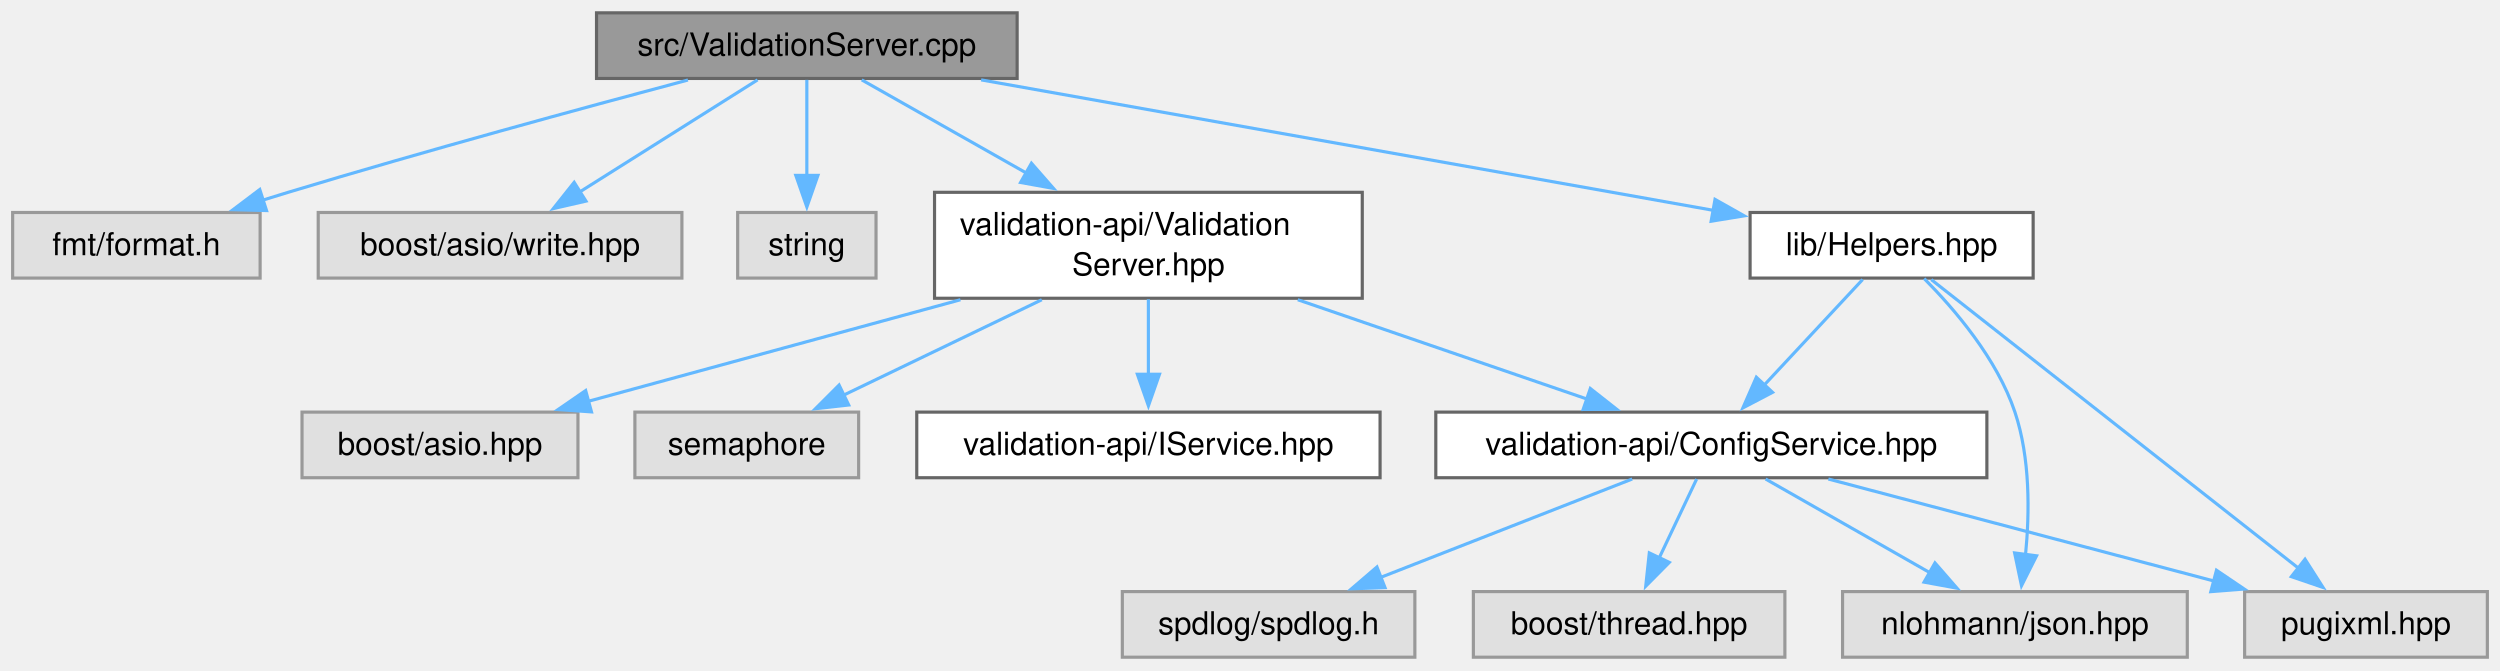
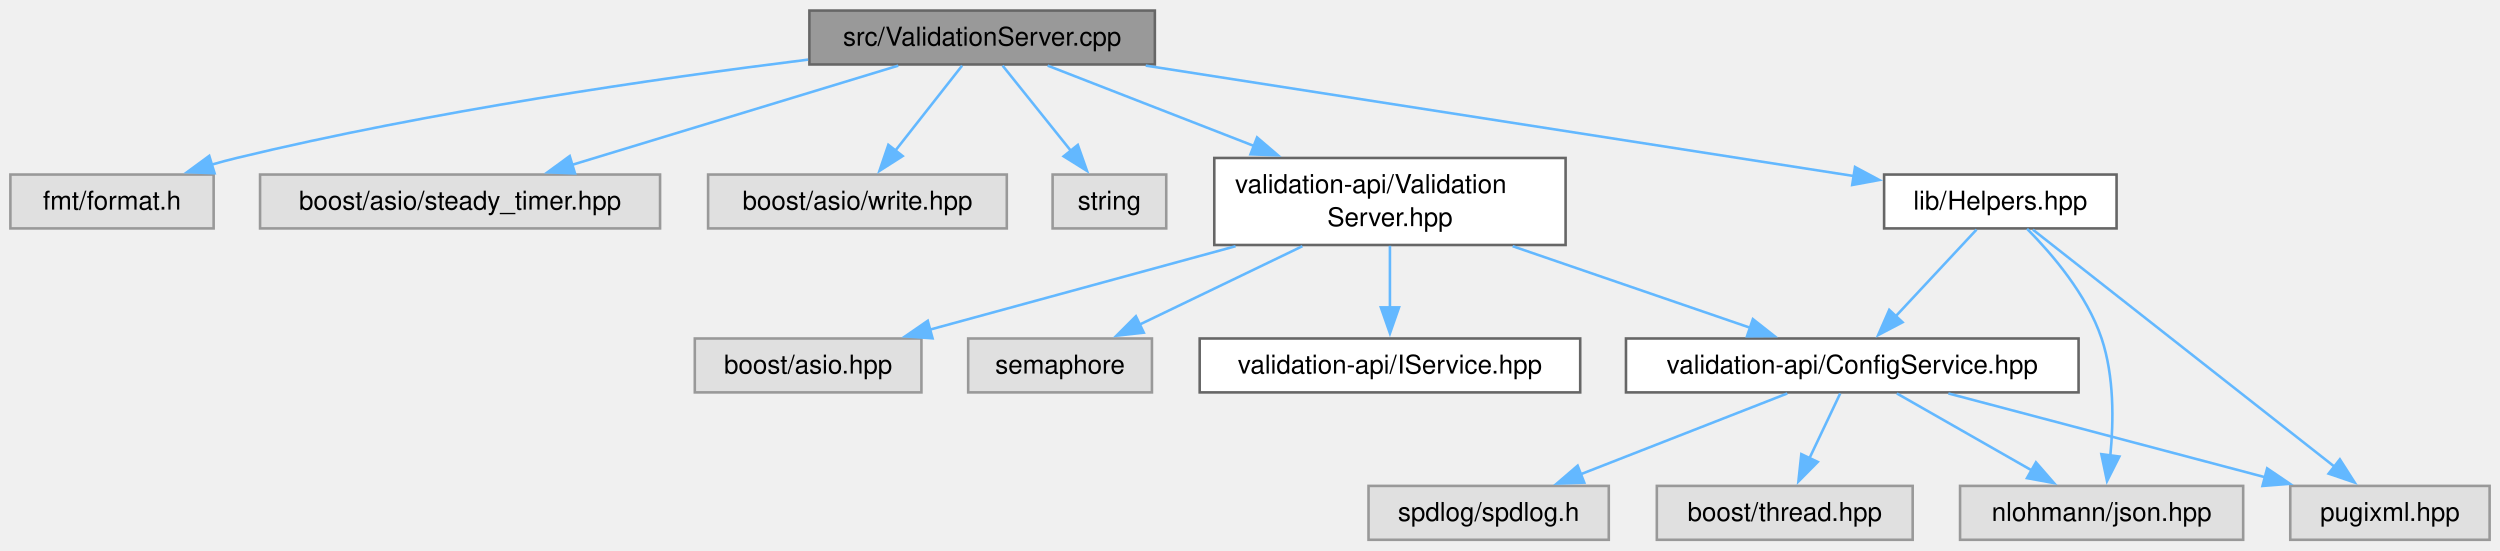
- <svg xmlns="http://www.w3.org/2000/svg" xmlns:xlink="http://www.w3.org/1999/xlink" width="791pt" height="212pt" viewBox="0.00 0.00 790.50 211.75">
+ <svg xmlns="http://www.w3.org/2000/svg" xmlns:xlink="http://www.w3.org/1999/xlink" width="963pt" height="212pt" viewBox="0.00 0.00 962.50 211.75">
  <g id="graph0" class="graph" transform="scale(1 1) rotate(0) translate(4 207.75)">
    <g id="Node000001" class="node">
      <g id="a_Node000001">
        <a xlink:title=" ">
-           <polygon fill="#999999" stroke="#666666" points="317.62,-203.75 184.62,-203.75 184.62,-183 317.62,-183 317.62,-203.75" />
-           <text text-anchor="middle" x="251.12" y="-190.25" font-family="Helvetica,sans-Serif" font-size="10.00">src/ValidationServer.cpp</text>
+           <polygon fill="#999999" stroke="#666666" points="440.62,-203.75 307.62,-203.75 307.62,-183 440.62,-183 440.62,-203.75" />
+           <text text-anchor="middle" x="374.12" y="-190.25" font-family="Helvetica,sans-Serif" font-size="10.00">src/ValidationServer.cpp</text>
        </a>
      </g>
    </g>
    <g id="Node000002" class="node">
      <g id="a_Node000002">
        <a xlink:title=" ">
          <polygon fill="#e0e0e0" stroke="#999999" points="78.25,-140.62 0,-140.62 0,-119.88 78.25,-119.88 78.25,-140.62" />
          <text text-anchor="middle" x="39.12" y="-127.12" font-family="Helvetica,sans-Serif" font-size="10.00">fmt/format.h</text>
        </a>
      </g>
    </g>
    <g id="edge1_Node000001_Node000002" class="edge">
      <g id="a_edge1_Node000001_Node000002">
        <a xlink:title=" ">
-           <path fill="none" stroke="#63b8ff" d="M213.53,-182.51C180.19,-173.64 130.25,-160.03 87.12,-147 84.54,-146.22 81.88,-145.4 79.21,-144.56" />
-           <polygon fill="#63b8ff" stroke="#63b8ff" points="80.28,-141.23 69.69,-141.51 78.14,-147.89 80.28,-141.23" />
+           <path fill="none" stroke="#63b8ff" d="M307.13,-184.87C248.58,-177.58 161.54,-164.97 87.12,-147 83.97,-146.24 80.72,-145.37 77.47,-144.43" />
+           <polygon fill="#63b8ff" stroke="#63b8ff" points="78.61,-141.12 68.02,-141.54 76.56,-147.81 78.61,-141.12" />
        </a>
      </g>
    </g>
    <g id="Node000003" class="node">
      <g id="a_Node000003">
        <a xlink:title=" ">
-           <polygon fill="#e0e0e0" stroke="#999999" points="211.62,-140.62 96.62,-140.62 96.62,-119.88 211.62,-119.88 211.62,-140.62" />
-           <text text-anchor="middle" x="154.12" y="-127.12" font-family="Helvetica,sans-Serif" font-size="10.00">boost/asio/write.hpp</text>
+           <polygon fill="#e0e0e0" stroke="#999999" points="250.12,-140.62 96.12,-140.62 96.12,-119.88 250.12,-119.88 250.12,-140.62" />
+           <text text-anchor="middle" x="173.12" y="-127.12" font-family="Helvetica,sans-Serif" font-size="10.00">boost/asio/steady_timer.hpp</text>
        </a>
      </g>
    </g>
    <g id="edge2_Node000001_Node000003" class="edge">
      <g id="a_edge2_Node000001_Node000003">
        <a xlink:title=" ">
-           <path fill="none" stroke="#63b8ff" d="M235.54,-182.55C220.41,-173.02 197.18,-158.38 179.41,-147.18" />
-           <polygon fill="#63b8ff" stroke="#63b8ff" points="181.28,-144.22 170.95,-141.85 177.55,-150.15 181.28,-144.22" />
+           <path fill="none" stroke="#63b8ff" d="M341.83,-182.55C307.69,-172.17 253.67,-155.74 215.99,-144.28" />
+           <polygon fill="#63b8ff" stroke="#63b8ff" points="217.37,-141.05 206.79,-141.49 215.34,-147.74 217.37,-141.05" />
        </a>
      </g>
    </g>
    <g id="Node000004" class="node">
      <g id="a_Node000004">
        <a xlink:title=" ">
-           <polygon fill="#e0e0e0" stroke="#999999" points="273,-140.62 229.25,-140.62 229.25,-119.88 273,-119.88 273,-140.62" />
-           <text text-anchor="middle" x="251.12" y="-127.12" font-family="Helvetica,sans-Serif" font-size="10.00">string</text>
+           <polygon fill="#e0e0e0" stroke="#999999" points="383.62,-140.62 268.62,-140.62 268.62,-119.88 383.62,-119.88 383.62,-140.62" />
+           <text text-anchor="middle" x="326.12" y="-127.12" font-family="Helvetica,sans-Serif" font-size="10.00">boost/asio/write.hpp</text>
        </a>
      </g>
    </g>
    <g id="edge3_Node000001_Node000004" class="edge">
      <g id="a_edge3_Node000001_Node000004">
        <a xlink:title=" ">
-           <path fill="none" stroke="#63b8ff" d="M251.12,-182.55C251.12,-174.4 251.12,-162.51 251.12,-152.23" />
-           <polygon fill="#63b8ff" stroke="#63b8ff" points="254.63,-152.36 251.13,-142.36 247.63,-152.36 254.63,-152.36" />
+           <path fill="none" stroke="#63b8ff" d="M366.41,-182.55C359.51,-173.77 349.22,-160.66 340.76,-149.89" />
+           <polygon fill="#63b8ff" stroke="#63b8ff" points="343.52,-147.74 334.59,-142.04 338.02,-152.06 343.52,-147.74" />
        </a>
      </g>
    </g>
    <g id="Node000005" class="node">
      <g id="a_Node000005">
-         <a xlink:href="ValidationServer_8hpp.html" target="_top" xlink:title=" ">
-           <polygon fill="white" stroke="#666666" points="426.75,-147 291.5,-147 291.5,-113.5 426.75,-113.5 426.75,-147" />
-           <text text-anchor="start" x="299.5" y="-133.5" font-family="Helvetica,sans-Serif" font-size="10.00">validation-api/Validation</text>
-           <text text-anchor="middle" x="359.12" y="-120.75" font-family="Helvetica,sans-Serif" font-size="10.00">Server.hpp</text>
+         <a xlink:title=" ">
+           <polygon fill="#e0e0e0" stroke="#999999" points="445,-140.62 401.25,-140.62 401.25,-119.88 445,-119.88 445,-140.62" />
+           <text text-anchor="middle" x="423.12" y="-127.12" font-family="Helvetica,sans-Serif" font-size="10.00">string</text>
        </a>
      </g>
    </g>
    <g id="edge4_Node000001_Node000005" class="edge">
      <g id="a_edge4_Node000001_Node000005">
        <a xlink:title=" ">
-           <path fill="none" stroke="#63b8ff" d="M268.48,-182.55C282.56,-174.58 302.95,-163.04 320.82,-152.93" />
-           <polygon fill="#63b8ff" stroke="#63b8ff" points="322.14,-156.2 329.12,-148.23 318.7,-150.11 322.14,-156.2" />
+           <path fill="none" stroke="#63b8ff" d="M382,-182.55C389.11,-173.68 399.77,-160.39 408.45,-149.56" />
+           <polygon fill="#63b8ff" stroke="#63b8ff" points="410.96,-152.02 414.49,-142.03 405.5,-147.64 410.96,-152.02" />
+         </a>
+       </g>
+     </g>
+     <g id="Node000006" class="node">
+       <g id="a_Node000006">
+         <a xlink:href="ValidationServer_8hpp.html" target="_top" xlink:title=" ">
+           <polygon fill="white" stroke="#666666" points="598.75,-147 463.5,-147 463.5,-113.5 598.75,-113.5 598.75,-147" />
+           <text text-anchor="start" x="471.5" y="-133.5" font-family="Helvetica,sans-Serif" font-size="10.00">validation-api/Validation</text>
+           <text text-anchor="middle" x="531.12" y="-120.75" font-family="Helvetica,sans-Serif" font-size="10.00">Server.hpp</text>
+         </a>
+       </g>
+     </g>
+     <g id="edge5_Node000001_Node000006" class="edge">
+       <g id="a_edge5_Node000001_Node000006">
+         <a xlink:title=" ">
+           <path fill="none" stroke="#63b8ff" d="M399.35,-182.55C420.78,-174.21 452.23,-161.97 479.03,-151.53" />
+           <polygon fill="#63b8ff" stroke="#63b8ff" points="479.97,-154.92 488.02,-148.03 477.43,-148.4 479.97,-154.92" />
+         </a>
+       </g>
+     </g>
+     <g id="Node000015" class="node">
+       <g id="a_Node000015">
+         <a xlink:href="Helpers_8hpp.html" target="_top" xlink:title=" ">
+           <polygon fill="white" stroke="#666666" points="810.88,-140.62 721.38,-140.62 721.38,-119.88 810.88,-119.88 810.88,-140.62" />
+           <text text-anchor="middle" x="766.12" y="-127.12" font-family="Helvetica,sans-Serif" font-size="10.00">lib/Helpers.hpp</text>
+         </a>
+       </g>
+     </g>
+     <g id="edge14_Node000001_Node000015" class="edge">
+       <g id="a_edge14_Node000001_Node000015">
+         <a xlink:title=" ">
+           <path fill="none" stroke="#63b8ff" d="M437.11,-182.55C512.5,-170.8 637.61,-151.29 709.89,-140.02" />
+           <polygon fill="#63b8ff" stroke="#63b8ff" points="710.18,-143.52 719.52,-138.52 709.1,-136.6 710.18,-143.52" />
+         </a>
+       </g>
+     </g>
+     <g id="Node000007" class="node">
+       <g id="a_Node000007">
+         <a xlink:title=" ">
+           <polygon fill="#e0e0e0" stroke="#999999" points="350.75,-77.5 263.5,-77.5 263.5,-56.75 350.75,-56.75 350.75,-77.5" />
+           <text text-anchor="middle" x="307.12" y="-64" font-family="Helvetica,sans-Serif" font-size="10.00">boost/asio.hpp</text>
+         </a>
+       </g>
+     </g>
+     <g id="edge6_Node000006_Node000007" class="edge">
+       <g id="a_edge6_Node000006_Node000007">
+         <a xlink:title=" ">
+           <path fill="none" stroke="#63b8ff" d="M471.69,-113.03C434.89,-102.99 388.3,-90.28 354.1,-80.94" />
+           <polygon fill="#63b8ff" stroke="#63b8ff" points="355.03,-77.57 344.46,-78.31 353.19,-84.32 355.03,-77.57" />
+         </a>
+       </g>
+     </g>
+     <g id="Node000008" class="node">
+       <g id="a_Node000008">
+         <a xlink:title=" ">
+           <polygon fill="#e0e0e0" stroke="#999999" points="439.5,-77.5 368.75,-77.5 368.75,-56.75 439.5,-56.75 439.5,-77.5" />
+           <text text-anchor="middle" x="404.12" y="-64" font-family="Helvetica,sans-Serif" font-size="10.00">semaphore</text>
+         </a>
+       </g>
+     </g>
+     <g id="edge7_Node000006_Node000008" class="edge">
+       <g id="a_edge7_Node000006_Node000008">
+         <a xlink:title=" ">
+           <path fill="none" stroke="#63b8ff" d="M497.42,-113.03C477.92,-103.64 453.57,-91.92 434.64,-82.81" />
+           <polygon fill="#63b8ff" stroke="#63b8ff" points="436.36,-79.75 425.83,-78.57 433.32,-86.06 436.36,-79.75" />
+         </a>
+       </g>
+     </g>
+     <g id="Node000009" class="node">
+       <g id="a_Node000009">
+         <a xlink:href="ConfigService_8hpp.html" target="_top" xlink:title=" ">
+           <polygon fill="white" stroke="#666666" points="796.25,-77.5 622,-77.5 622,-56.75 796.25,-56.75 796.25,-77.5" />
+           <text text-anchor="middle" x="709.12" y="-64" font-family="Helvetica,sans-Serif" font-size="10.00">validation-api/ConfigService.hpp</text>
+         </a>
+       </g>
+     </g>
+     <g id="edge8_Node000006_Node000009" class="edge">
+       <g id="a_edge8_Node000006_Node000009">
+         <a xlink:title=" ">
+           <path fill="none" stroke="#63b8ff" d="M578.36,-113.03C606.96,-103.21 643.01,-90.83 670.01,-81.56" />
+           <polygon fill="#63b8ff" stroke="#63b8ff" points="670.86,-84.96 679.18,-78.41 668.59,-78.34 670.86,-84.96" />
        </a>
      </g>
    </g>
    <g id="Node000014" class="node">
      <g id="a_Node000014">
-         <a xlink:href="Helpers_8hpp.html" target="_top" xlink:title=" ">
-           <polygon fill="white" stroke="#666666" points="638.88,-140.62 549.38,-140.62 549.38,-119.88 638.88,-119.88 638.88,-140.62" />
-           <text text-anchor="middle" x="594.12" y="-127.12" font-family="Helvetica,sans-Serif" font-size="10.00">lib/Helpers.hpp</text>
-         </a>
-       </g>
-     </g>
-     <g id="edge13_Node000001_Node000014" class="edge">
-       <g id="a_edge13_Node000001_Node000014">
-         <a xlink:title=" ">
-           <path fill="none" stroke="#63b8ff" d="M306.23,-182.55C369.83,-171.22 473.86,-152.68 537.92,-141.27" />
-           <polygon fill="#63b8ff" stroke="#63b8ff" points="538.29,-144.76 547.52,-139.56 537.06,-137.86 538.29,-144.76" />
-         </a>
-       </g>
-     </g>
-     <g id="Node000006" class="node">
-       <g id="a_Node000006">
-         <a xlink:title=" ">
-           <polygon fill="#e0e0e0" stroke="#999999" points="178.75,-77.5 91.5,-77.5 91.5,-56.75 178.75,-56.75 178.75,-77.5" />
-           <text text-anchor="middle" x="135.12" y="-64" font-family="Helvetica,sans-Serif" font-size="10.00">boost/asio.hpp</text>
-         </a>
-       </g>
-     </g>
-     <g id="edge5_Node000005_Node000006" class="edge">
-       <g id="a_edge5_Node000005_Node000006">
-         <a xlink:title=" ">
-           <path fill="none" stroke="#63b8ff" d="M299.69,-113.03C262.89,-102.99 216.3,-90.28 182.1,-80.94" />
-           <polygon fill="#63b8ff" stroke="#63b8ff" points="183.03,-77.57 172.46,-78.31 181.19,-84.32 183.03,-77.57" />
-         </a>
-       </g>
-     </g>
-     <g id="Node000007" class="node">
-       <g id="a_Node000007">
-         <a xlink:title=" ">
-           <polygon fill="#e0e0e0" stroke="#999999" points="267.5,-77.5 196.75,-77.5 196.75,-56.75 267.5,-56.75 267.5,-77.5" />
-           <text text-anchor="middle" x="232.12" y="-64" font-family="Helvetica,sans-Serif" font-size="10.00">semaphore</text>
-         </a>
-       </g>
-     </g>
-     <g id="edge6_Node000005_Node000007" class="edge">
-       <g id="a_edge6_Node000005_Node000007">
-         <a xlink:title=" ">
-           <path fill="none" stroke="#63b8ff" d="M325.42,-113.03C305.92,-103.64 281.57,-91.92 262.64,-82.81" />
-           <polygon fill="#63b8ff" stroke="#63b8ff" points="264.36,-79.75 253.83,-78.57 261.32,-86.06 264.36,-79.75" />
-         </a>
-       </g>
-     </g>
-     <g id="Node000008" class="node">
-       <g id="a_Node000008">
-         <a xlink:href="ConfigService_8hpp.html" target="_top" xlink:title=" ">
-           <polygon fill="white" stroke="#666666" points="624.25,-77.5 450,-77.5 450,-56.75 624.25,-56.75 624.25,-77.5" />
-           <text text-anchor="middle" x="537.12" y="-64" font-family="Helvetica,sans-Serif" font-size="10.00">validation-api/ConfigService.hpp</text>
-         </a>
-       </g>
-     </g>
-     <g id="edge7_Node000005_Node000008" class="edge">
-       <g id="a_edge7_Node000005_Node000008">
-         <a xlink:title=" ">
-           <path fill="none" stroke="#63b8ff" d="M406.36,-113.03C434.96,-103.21 471.01,-90.83 498.01,-81.56" />
-           <polygon fill="#63b8ff" stroke="#63b8ff" points="498.86,-84.96 507.18,-78.41 496.59,-78.34 498.86,-84.96" />
+         <a xlink:href="IService_8hpp.html" target="_top" xlink:title=" ">
+           <polygon fill="white" stroke="#666666" points="604.38,-77.5 457.88,-77.5 457.88,-56.75 604.38,-56.75 604.38,-77.5" />
+           <text text-anchor="middle" x="531.12" y="-64" font-family="Helvetica,sans-Serif" font-size="10.00">validation-api/IService.hpp</text>
+         </a>
+       </g>
+     </g>
+     <g id="edge13_Node000006_Node000014" class="edge">
+       <g id="a_edge13_Node000006_Node000014">
+         <a xlink:title=" ">
+           <path fill="none" stroke="#63b8ff" d="M531.12,-113.19C531.12,-105.85 531.12,-97.07 531.12,-89.21" />
+           <polygon fill="#63b8ff" stroke="#63b8ff" points="534.63,-89.48 531.13,-79.48 527.63,-89.48 534.63,-89.48" />
+         </a>
+       </g>
+     </g>
+     <g id="Node000010" class="node">
+       <g id="a_Node000010">
+         <a xlink:title=" ">
+           <polygon fill="#e0e0e0" stroke="#999999" points="615.38,-20.75 522.88,-20.75 522.88,0 615.38,0 615.38,-20.75" />
+           <text text-anchor="middle" x="569.12" y="-7.25" font-family="Helvetica,sans-Serif" font-size="10.00">spdlog/spdlog.h</text>
+         </a>
+       </g>
+     </g>
+     <g id="edge9_Node000009_Node000010" class="edge">
+       <g id="a_edge9_Node000009_Node000010">
+         <a xlink:title=" ">
+           <path fill="none" stroke="#63b8ff" d="M684.1,-56.34C661.9,-47.66 629.24,-34.88 604.39,-25.17" />
+           <polygon fill="#63b8ff" stroke="#63b8ff" points="605.94,-22.01 595.35,-21.63 603.39,-28.53 605.94,-22.01" />
+         </a>
+       </g>
+     </g>
+     <g id="Node000011" class="node">
+       <g id="a_Node000011">
+         <a xlink:title=" ">
+           <polygon fill="#e0e0e0" stroke="#999999" points="732.38,-20.75 633.88,-20.75 633.88,0 732.38,0 732.38,-20.75" />
+           <text text-anchor="middle" x="683.12" y="-7.25" font-family="Helvetica,sans-Serif" font-size="10.00">boost/thread.hpp</text>
+         </a>
+       </g>
+     </g>
+     <g id="edge10_Node000009_Node000011" class="edge">
+       <g id="a_edge10_Node000009_Node000011">
+         <a xlink:title=" ">
+           <path fill="none" stroke="#63b8ff" d="M704.48,-56.34C701.19,-49.41 696.66,-39.87 692.62,-31.36" />
+           <polygon fill="#63b8ff" stroke="#63b8ff" points="695.83,-29.98 688.38,-22.45 689.51,-32.98 695.83,-29.98" />
+         </a>
+       </g>
+     </g>
+     <g id="Node000012" class="node">
+       <g id="a_Node000012">
+         <a xlink:title=" ">
+           <polygon fill="#e0e0e0" stroke="#999999" points="859.62,-20.75 750.62,-20.75 750.62,0 859.62,0 859.62,-20.75" />
+           <text text-anchor="middle" x="805.12" y="-7.25" font-family="Helvetica,sans-Serif" font-size="10.00">nlohmann/json.hpp</text>
+         </a>
+       </g>
+     </g>
+     <g id="edge11_Node000009_Node000012" class="edge">
+       <g id="a_edge11_Node000009_Node000012">
+         <a xlink:title=" ">
+           <path fill="none" stroke="#63b8ff" d="M726.29,-56.34C740.76,-48.08 761.71,-36.13 778.38,-26.63" />
+           <polygon fill="#63b8ff" stroke="#63b8ff" points="779.84,-29.82 786.8,-21.83 776.38,-23.74 779.84,-29.82" />
        </a>
      </g>
    </g>
    <g id="Node000013" class="node">
      <g id="a_Node000013">
-         <a xlink:href="IService_8hpp.html" target="_top" xlink:title=" ">
-           <polygon fill="white" stroke="#666666" points="432.38,-77.5 285.88,-77.5 285.88,-56.75 432.38,-56.75 432.38,-77.5" />
-           <text text-anchor="middle" x="359.12" y="-64" font-family="Helvetica,sans-Serif" font-size="10.00">validation-api/IService.hpp</text>
-         </a>
-       </g>
-     </g>
-     <g id="edge12_Node000005_Node000013" class="edge">
-       <g id="a_edge12_Node000005_Node000013">
-         <a xlink:title=" ">
-           <path fill="none" stroke="#63b8ff" d="M359.12,-113.19C359.12,-105.85 359.12,-97.07 359.12,-89.21" />
-           <polygon fill="#63b8ff" stroke="#63b8ff" points="362.63,-89.48 359.13,-79.48 355.63,-89.48 362.63,-89.48" />
-         </a>
-       </g>
-     </g>
-     <g id="Node000009" class="node">
-       <g id="a_Node000009">
-         <a xlink:title=" ">
-           <polygon fill="#e0e0e0" stroke="#999999" points="443.38,-20.75 350.88,-20.75 350.88,0 443.38,0 443.38,-20.75" />
-           <text text-anchor="middle" x="397.12" y="-7.25" font-family="Helvetica,sans-Serif" font-size="10.00">spdlog/spdlog.h</text>
-         </a>
-       </g>
-     </g>
-     <g id="edge8_Node000008_Node000009" class="edge">
-       <g id="a_edge8_Node000008_Node000009">
-         <a xlink:title=" ">
-           <path fill="none" stroke="#63b8ff" d="M512.1,-56.34C489.9,-47.66 457.24,-34.88 432.39,-25.17" />
-           <polygon fill="#63b8ff" stroke="#63b8ff" points="433.94,-22.01 423.35,-21.63 431.39,-28.53 433.94,-22.01" />
-         </a>
-       </g>
-     </g>
-     <g id="Node000010" class="node">
-       <g id="a_Node000010">
-         <a xlink:title=" ">
-           <polygon fill="#e0e0e0" stroke="#999999" points="560.38,-20.75 461.88,-20.75 461.88,0 560.38,0 560.38,-20.75" />
-           <text text-anchor="middle" x="511.12" y="-7.25" font-family="Helvetica,sans-Serif" font-size="10.00">boost/thread.hpp</text>
-         </a>
-       </g>
-     </g>
-     <g id="edge9_Node000008_Node000010" class="edge">
-       <g id="a_edge9_Node000008_Node000010">
-         <a xlink:title=" ">
-           <path fill="none" stroke="#63b8ff" d="M532.48,-56.34C529.19,-49.41 524.66,-39.87 520.62,-31.36" />
-           <polygon fill="#63b8ff" stroke="#63b8ff" points="523.83,-29.98 516.38,-22.45 517.51,-32.98 523.83,-29.98" />
-         </a>
-       </g>
-     </g>
-     <g id="Node000011" class="node">
-       <g id="a_Node000011">
-         <a xlink:title=" ">
-           <polygon fill="#e0e0e0" stroke="#999999" points="687.62,-20.75 578.62,-20.75 578.62,0 687.62,0 687.62,-20.75" />
-           <text text-anchor="middle" x="633.12" y="-7.25" font-family="Helvetica,sans-Serif" font-size="10.00">nlohmann/json.hpp</text>
-         </a>
-       </g>
-     </g>
-     <g id="edge10_Node000008_Node000011" class="edge">
-       <g id="a_edge10_Node000008_Node000011">
-         <a xlink:title=" ">
-           <path fill="none" stroke="#63b8ff" d="M554.29,-56.34C568.76,-48.08 589.71,-36.13 606.38,-26.63" />
-           <polygon fill="#63b8ff" stroke="#63b8ff" points="607.84,-29.82 614.8,-21.83 604.38,-23.74 607.84,-29.82" />
-         </a>
-       </g>
-     </g>
-     <g id="Node000012" class="node">
-       <g id="a_Node000012">
-         <a xlink:title=" ">
-           <polygon fill="#e0e0e0" stroke="#999999" points="782.5,-20.75 705.75,-20.75 705.75,0 782.5,0 782.5,-20.75" />
-           <text text-anchor="middle" x="744.12" y="-7.25" font-family="Helvetica,sans-Serif" font-size="10.00">pugixml.hpp</text>
-         </a>
-       </g>
-     </g>
-     <g id="edge11_Node000008_Node000012" class="edge">
-       <g id="a_edge11_Node000008_Node000012">
-         <a xlink:title=" ">
-           <path fill="none" stroke="#63b8ff" d="M574.13,-56.34C608.17,-47.33 658.85,-33.93 696.02,-24.1" />
-           <polygon fill="#63b8ff" stroke="#63b8ff" points="696.85,-27.5 705.63,-21.56 695.06,-20.73 696.85,-27.5" />
-         </a>
-       </g>
-     </g>
-     <g id="edge16_Node000014_Node000008" class="edge">
-       <g id="a_edge16_Node000014_Node000008">
-         <a xlink:title=" ">
-           <path fill="none" stroke="#63b8ff" d="M584.97,-119.43C576.61,-110.47 564.05,-96.99 553.89,-86.1" />
-           <polygon fill="#63b8ff" stroke="#63b8ff" points="556.48,-83.75 547.1,-78.83 551.36,-88.53 556.48,-83.75" />
-         </a>
-       </g>
-     </g>
-     <g id="edge14_Node000014_Node000011" class="edge">
-       <g id="a_edge14_Node000014_Node000011">
-         <a xlink:title=" ">
-           <path fill="none" stroke="#63b8ff" d="M604.42,-119.72C613.95,-110.12 627.48,-94.36 633.12,-77.5 637.98,-62.98 637.78,-45.64 636.47,-32.36" />
-           <polygon fill="#63b8ff" stroke="#63b8ff" points="639.96,-32.06 635.2,-22.6 633.02,-32.97 639.96,-32.06" />
-         </a>
-       </g>
-     </g>
-     <g id="edge15_Node000014_Node000012" class="edge">
-       <g id="a_edge15_Node000014_Node000012">
-         <a xlink:title=" ">
-           <path fill="none" stroke="#63b8ff" d="M606.66,-119.4C632.31,-99.24 691.06,-53.08 722.81,-28.12" />
-           <polygon fill="#63b8ff" stroke="#63b8ff" points="724.85,-30.98 730.55,-22.05 720.52,-25.47 724.85,-30.98" />
+         <a xlink:title=" ">
+           <polygon fill="#e0e0e0" stroke="#999999" points="954.5,-20.75 877.75,-20.75 877.75,0 954.5,0 954.5,-20.75" />
+           <text text-anchor="middle" x="916.12" y="-7.25" font-family="Helvetica,sans-Serif" font-size="10.00">pugixml.hpp</text>
+         </a>
+       </g>
+     </g>
+     <g id="edge12_Node000009_Node000013" class="edge">
+       <g id="a_edge12_Node000009_Node000013">
+         <a xlink:title=" ">
+           <path fill="none" stroke="#63b8ff" d="M746.13,-56.34C780.17,-47.33 830.85,-33.93 868.02,-24.1" />
+           <polygon fill="#63b8ff" stroke="#63b8ff" points="868.85,-27.5 877.63,-21.56 867.06,-20.73 868.85,-27.5" />
+         </a>
+       </g>
+     </g>
+     <g id="edge17_Node000015_Node000009" class="edge">
+       <g id="a_edge17_Node000015_Node000009">
+         <a xlink:title=" ">
+           <path fill="none" stroke="#63b8ff" d="M756.97,-119.43C748.61,-110.47 736.05,-96.99 725.89,-86.1" />
+           <polygon fill="#63b8ff" stroke="#63b8ff" points="728.48,-83.75 719.1,-78.83 723.36,-88.53 728.48,-83.75" />
+         </a>
+       </g>
+     </g>
+     <g id="edge15_Node000015_Node000012" class="edge">
+       <g id="a_edge15_Node000015_Node000012">
+         <a xlink:title=" ">
+           <path fill="none" stroke="#63b8ff" d="M776.42,-119.72C785.95,-110.12 799.48,-94.36 805.12,-77.5 809.98,-62.98 809.78,-45.64 808.47,-32.36" />
+           <polygon fill="#63b8ff" stroke="#63b8ff" points="811.96,-32.06 807.2,-22.6 805.02,-32.97 811.96,-32.06" />
+         </a>
+       </g>
+     </g>
+     <g id="edge16_Node000015_Node000013" class="edge">
+       <g id="a_edge16_Node000015_Node000013">
+         <a xlink:title=" ">
+           <path fill="none" stroke="#63b8ff" d="M778.66,-119.4C804.31,-99.24 863.06,-53.08 894.81,-28.12" />
+           <polygon fill="#63b8ff" stroke="#63b8ff" points="896.85,-30.98 902.55,-22.05 892.52,-25.47 896.85,-30.98" />
        </a>
      </g>
    </g>
  </g>
</svg>
